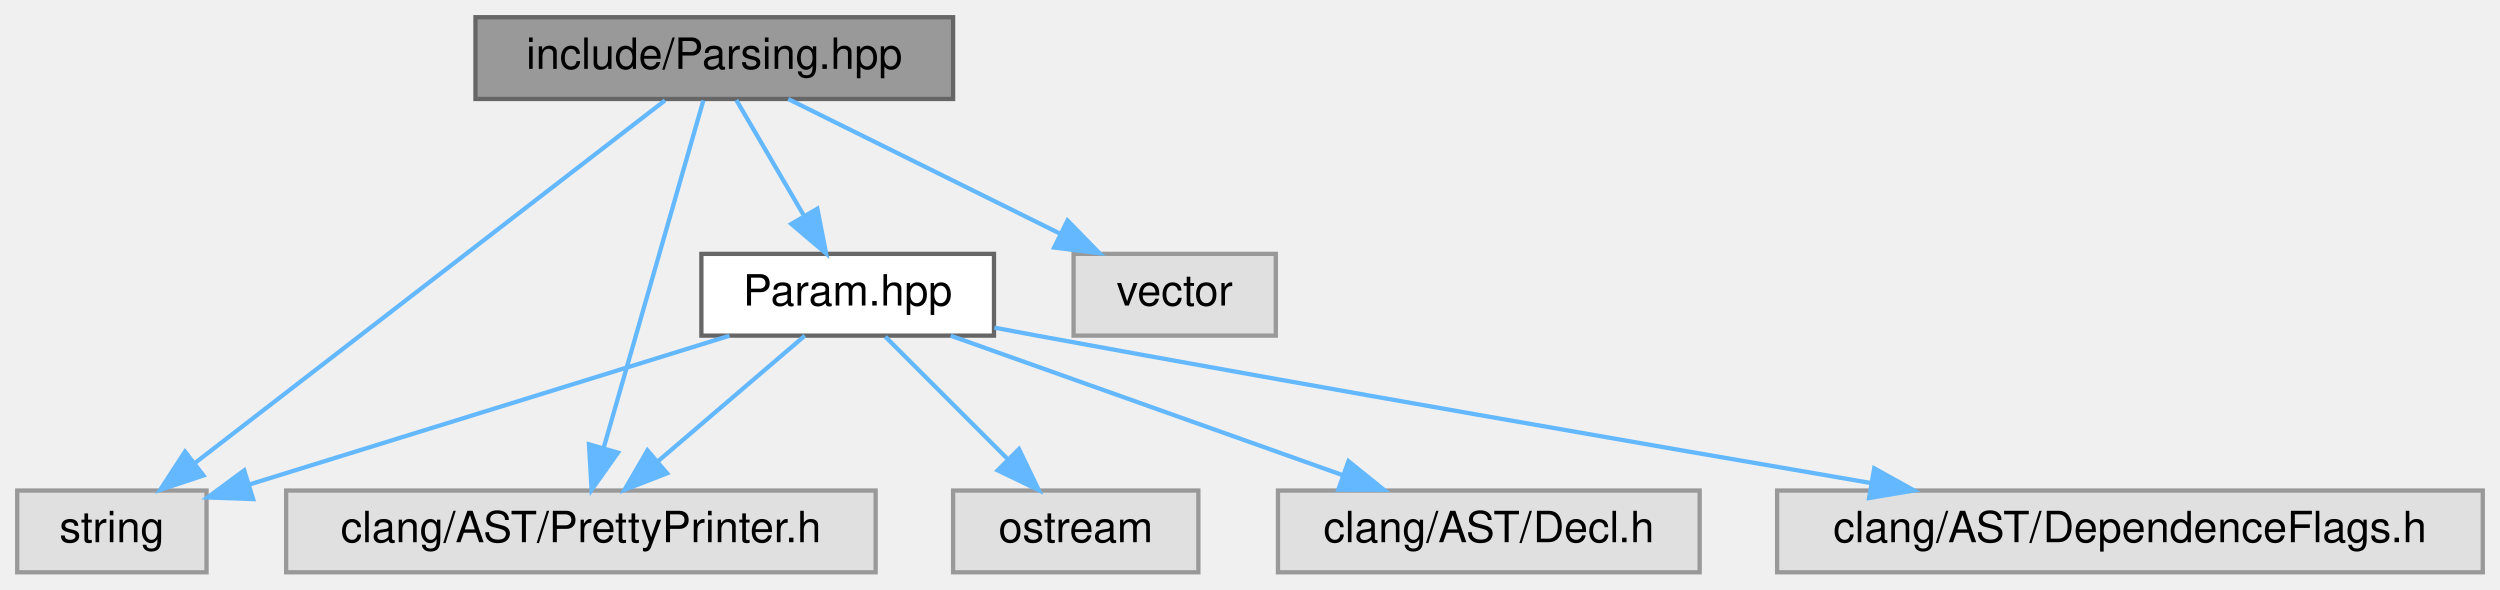
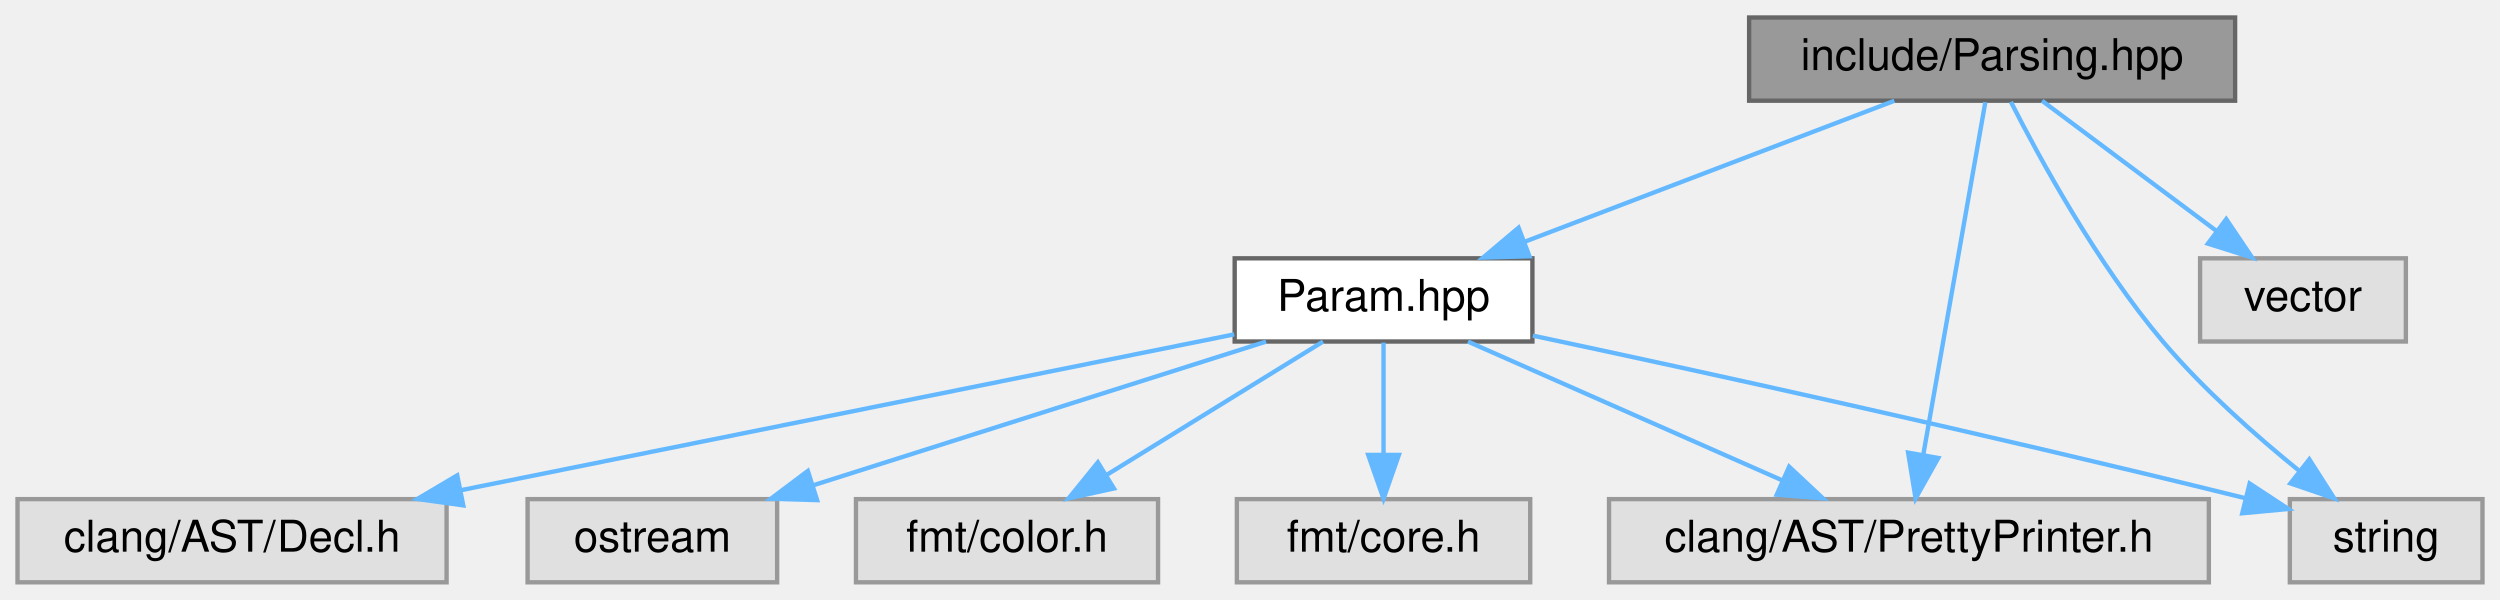
- <svg xmlns="http://www.w3.org/2000/svg" xmlns:xlink="http://www.w3.org/1999/xlink" width="581pt" height="137pt" viewBox="0.00 0.00 581.00 137.00">
+ <svg xmlns="http://www.w3.org/2000/svg" xmlns:xlink="http://www.w3.org/1999/xlink" width="571pt" height="137pt" viewBox="0.00 0.00 571.00 137.00">
  <g id="graph0" class="graph" transform="scale(1 1) rotate(0) translate(4 133)">
    <g id="Node000001" class="node">
      <g id="a_Node000001">
        <a xlink:title="Helper functions for parsing information from AST nodes.">
-           <polygon fill="#999999" stroke="#666666" points="217.5,-129 106.5,-129 106.5,-110 217.5,-110 217.5,-129" />
-           <text text-anchor="middle" x="162" y="-117" font-family="Helvetica,sans-Serif" font-size="10.00">include/Parsing.hpp</text>
+           <polygon fill="#999999" stroke="#666666" points="506.5,-129 395.5,-129 395.5,-110 506.5,-110 506.5,-129" />
+           <text text-anchor="middle" x="451" y="-117" font-family="Helvetica,sans-Serif" font-size="10.00">include/Parsing.hpp</text>
        </a>
      </g>
    </g>
    <g id="Node000002" class="node">
      <g id="a_Node000002">
-         <a xlink:title=" ">
-           <polygon fill="#e0e0e0" stroke="#999999" points="44,-19 0,-19 0,0 44,0 44,-19" />
-           <text text-anchor="middle" x="22" y="-7" font-family="Helvetica,sans-Serif" font-size="10.00">string</text>
+         <a xlink:href="Param_8hpp.html" target="_top" xlink:title=" ">
+           <polygon fill="white" stroke="#666666" points="346,-74 278,-74 278,-55 346,-55 346,-74" />
+           <text text-anchor="middle" x="312" y="-62" font-family="Helvetica,sans-Serif" font-size="10.00">Param.hpp</text>
        </a>
      </g>
    </g>
    <g id="edge1_Node000001_Node000002" class="edge">
      <g id="a_edge1_Node000001_Node000002">
        <a xlink:title=" ">
-           <path fill="none" stroke="#63b8ff" d="M150.54,-109.66C126.53,-91.14 70.71,-48.08 41.15,-25.28" />
-           <polygon fill="#63b8ff" stroke="#63b8ff" points="43.28,-22.5 33.22,-19.16 39,-28.04 43.28,-22.5" />
+           <path fill="none" stroke="#63b8ff" d="M428.67,-109.98C405.8,-101.27 370.04,-87.63 344.14,-77.75" />
+           <polygon fill="#63b8ff" stroke="#63b8ff" points="345.33,-74.46 334.74,-74.17 342.84,-81 345.33,-74.46" />
+         </a>
+       </g>
+     </g>
+     <g id="Node000006" class="node">
+       <g id="a_Node000006">
+         <a xlink:title=" ">
+           <polygon fill="#e0e0e0" stroke="#999999" points="500.5,-19 363.5,-19 363.5,0 500.5,0 500.5,-19" />
+           <text text-anchor="middle" x="432" y="-7" font-family="Helvetica,sans-Serif" font-size="10.00">clang/AST/PrettyPrinter.h</text>
+         </a>
+       </g>
+     </g>
+     <g id="edge8_Node000001_Node000006" class="edge">
+       <g id="a_edge8_Node000001_Node000006">
+         <a xlink:title=" ">
+           <path fill="none" stroke="#63b8ff" d="M449.45,-109.66C446.37,-92.17 439.44,-52.8 435.3,-29.27" />
+           <polygon fill="#63b8ff" stroke="#63b8ff" points="438.7,-28.4 433.52,-19.16 431.81,-29.61 438.7,-28.4" />
+         </a>
+       </g>
+     </g>
+     <g id="Node000008" class="node">
+       <g id="a_Node000008">
+         <a xlink:title=" ">
+           <polygon fill="#e0e0e0" stroke="#999999" points="563,-19 519,-19 519,0 563,0 563,-19" />
+           <text text-anchor="middle" x="541" y="-7" font-family="Helvetica,sans-Serif" font-size="10.00">string</text>
+         </a>
+       </g>
+     </g>
+     <g id="edge9_Node000001_Node000008" class="edge">
+       <g id="a_edge9_Node000001_Node000008">
+         <a xlink:title=" ">
+           <path fill="none" stroke="#63b8ff" d="M455.29,-109.73C461.79,-96.95 474.96,-72.78 490,-55 499.25,-44.07 511.25,-33.46 521.29,-25.34" />
+           <polygon fill="#63b8ff" stroke="#63b8ff" points="523.45,-28.09 529.15,-19.16 519.13,-22.59 523.45,-28.09" />
+         </a>
+       </g>
+     </g>
+     <g id="Node000009" class="node">
+       <g id="a_Node000009">
+         <a xlink:title=" ">
+           <polygon fill="#e0e0e0" stroke="#999999" points="545.5,-74 498.5,-74 498.5,-55 545.5,-55 545.5,-74" />
+           <text text-anchor="middle" x="522" y="-62" font-family="Helvetica,sans-Serif" font-size="10.00">vector</text>
+         </a>
+       </g>
+     </g>
+     <g id="edge10_Node000001_Node000009" class="edge">
+       <g id="a_edge10_Node000001_Node000009">
+         <a xlink:title=" ">
+           <path fill="none" stroke="#63b8ff" d="M462.41,-109.98C473.11,-102 489.34,-89.88 502.16,-80.31" />
+           <polygon fill="#63b8ff" stroke="#63b8ff" points="504.47,-82.96 510.39,-74.17 500.28,-77.35 504.47,-82.96" />
        </a>
      </g>
    </g>
    <g id="Node000003" class="node">
      <g id="a_Node000003">
        <a xlink:title=" ">
-           <polygon fill="#e0e0e0" stroke="#999999" points="292.5,-74 245.5,-74 245.5,-55 292.5,-55 292.5,-74" />
-           <text text-anchor="middle" x="269" y="-62" font-family="Helvetica,sans-Serif" font-size="10.00">vector</text>
+           <polygon fill="#e0e0e0" stroke="#999999" points="260.5,-19 191.5,-19 191.5,0 260.5,0 260.5,-19" />
+           <text text-anchor="middle" x="226" y="-7" font-family="Helvetica,sans-Serif" font-size="10.00">fmt/color.h</text>
        </a>
      </g>
    </g>
-     <g id="edge2_Node000001_Node000003" class="edge">
-       <g id="a_edge2_Node000001_Node000003">
+     <g id="edge2_Node000002_Node000003" class="edge">
+       <g id="a_edge2_Node000002_Node000003">
        <a xlink:title=" ">
-           <path fill="none" stroke="#63b8ff" d="M179.19,-109.98C196.25,-101.54 222.63,-88.47 242.4,-78.68" />
-           <polygon fill="#63b8ff" stroke="#63b8ff" points="244.09,-81.75 251.5,-74.17 240.98,-75.47 244.09,-81.75" />
+           <path fill="none" stroke="#63b8ff" d="M298.18,-54.98C284.85,-46.77 264.42,-34.18 248.69,-24.49" />
+           <polygon fill="#63b8ff" stroke="#63b8ff" points="250.42,-21.44 240.07,-19.17 246.75,-27.4 250.42,-21.44" />
        </a>
      </g>
    </g>
    <g id="Node000004" class="node">
      <g id="a_Node000004">
        <a xlink:title=" ">
-           <polygon fill="#e0e0e0" stroke="#999999" points="199.5,-19 62.5,-19 62.5,0 199.5,0 199.5,-19" />
-           <text text-anchor="middle" x="131" y="-7" font-family="Helvetica,sans-Serif" font-size="10.00">clang/AST/PrettyPrinter.h</text>
+           <polygon fill="#e0e0e0" stroke="#999999" points="345.5,-19 278.5,-19 278.5,0 345.5,0 345.5,-19" />
+           <text text-anchor="middle" x="312" y="-7" font-family="Helvetica,sans-Serif" font-size="10.00">fmt/core.h</text>
        </a>
      </g>
    </g>
-     <g id="edge3_Node000001_Node000004" class="edge">
-       <g id="a_edge3_Node000001_Node000004">
+     <g id="edge3_Node000002_Node000004" class="edge">
+       <g id="a_edge3_Node000002_Node000004">
        <a xlink:title=" ">
-           <path fill="none" stroke="#63b8ff" d="M159.46,-109.66C154.42,-92.09 143.04,-52.45 136.3,-28.95" />
-           <polygon fill="#63b8ff" stroke="#63b8ff" points="139.61,-27.8 133.49,-19.16 132.88,-29.74 139.61,-27.8" />
+           <path fill="none" stroke="#63b8ff" d="M312,-54.75C312,-47.8 312,-37.85 312,-29.13" />
+           <polygon fill="#63b8ff" stroke="#63b8ff" points="315.5,-29.09 312,-19.09 308.5,-29.09 315.5,-29.09" />
        </a>
      </g>
    </g>
    <g id="Node000005" class="node">
      <g id="a_Node000005">
-         <a xlink:href="Param_8hpp.html" target="_top" xlink:title=" ">
-           <polygon fill="white" stroke="#666666" points="227,-74 159,-74 159,-55 227,-55 227,-74" />
-           <text text-anchor="middle" x="193" y="-62" font-family="Helvetica,sans-Serif" font-size="10.00">Param.hpp</text>
+         <a xlink:title=" ">
+           <polygon fill="#e0e0e0" stroke="#999999" points="98,-19 0,-19 0,0 98,0 98,-19" />
+           <text text-anchor="middle" x="49" y="-7" font-family="Helvetica,sans-Serif" font-size="10.00">clang/AST/Decl.h</text>
        </a>
      </g>
    </g>
-     <g id="edge4_Node000001_Node000005" class="edge">
-       <g id="a_edge4_Node000001_Node000005">
+     <g id="edge4_Node000002_Node000005" class="edge">
+       <g id="a_edge4_Node000002_Node000005">
        <a xlink:title=" ">
-           <path fill="none" stroke="#63b8ff" d="M167.12,-109.75C171.36,-102.49 177.53,-91.95 182.78,-82.98" />
-           <polygon fill="#63b8ff" stroke="#63b8ff" points="185.95,-84.49 187.98,-74.09 179.91,-80.95 185.95,-84.49" />
+           <path fill="none" stroke="#63b8ff" d="M277.89,-56.63C233.06,-47.59 153.9,-31.64 101.43,-21.07" />
+           <polygon fill="#63b8ff" stroke="#63b8ff" points="101.81,-17.57 91.31,-19.03 100.43,-24.43 101.81,-17.57" />
        </a>
      </g>
    </g>
-     <g id="edge6_Node000005_Node000002" class="edge">
-       <g id="a_edge6_Node000005_Node000002">
+     <g id="edge5_Node000002_Node000006" class="edge">
+       <g id="a_edge5_Node000002_Node000006">
        <a xlink:title=" ">
-           <path fill="none" stroke="#63b8ff" d="M165.53,-54.98C135.11,-45.56 86.15,-30.38 54.03,-20.43" />
-           <polygon fill="#63b8ff" stroke="#63b8ff" points="54.82,-17.01 44.23,-17.39 52.75,-23.69 54.82,-17.01" />
-         </a>
-       </g>
-     </g>
-     <g id="edge9_Node000005_Node000004" class="edge">
-       <g id="a_edge9_Node000005_Node000004">
-         <a xlink:title=" ">
-           <path fill="none" stroke="#63b8ff" d="M183.04,-54.98C173.87,-47.15 160.06,-35.34 148.97,-25.86" />
-           <polygon fill="#63b8ff" stroke="#63b8ff" points="151.02,-23.01 141.14,-19.17 146.47,-28.33 151.02,-23.01" />
-         </a>
-       </g>
-     </g>
-     <g id="Node000006" class="node">
-       <g id="a_Node000006">
-         <a xlink:title=" ">
-           <polygon fill="#e0e0e0" stroke="#999999" points="274.5,-19 217.5,-19 217.5,0 274.5,0 274.5,-19" />
-           <text text-anchor="middle" x="246" y="-7" font-family="Helvetica,sans-Serif" font-size="10.00">ostream</text>
-         </a>
-       </g>
-     </g>
-     <g id="edge5_Node000005_Node000006" class="edge">
-       <g id="a_edge5_Node000005_Node000006">
-         <a xlink:title=" ">
-           <path fill="none" stroke="#63b8ff" d="M201.75,-54.75C209.47,-47.03 220.9,-35.6 230.22,-26.28" />
-           <polygon fill="#63b8ff" stroke="#63b8ff" points="232.81,-28.64 237.41,-19.09 227.86,-23.69 232.81,-28.64" />
+           <path fill="none" stroke="#63b8ff" d="M331.28,-54.98C350.67,-46.42 380.81,-33.11 403.07,-23.28" />
+           <polygon fill="#63b8ff" stroke="#63b8ff" points="404.64,-26.41 412.37,-19.17 401.81,-20.01 404.64,-26.41" />
        </a>
      </g>
    </g>
    <g id="Node000007" class="node">
      <g id="a_Node000007">
        <a xlink:title=" ">
-           <polygon fill="#e0e0e0" stroke="#999999" points="391,-19 293,-19 293,0 391,0 391,-19" />
-           <text text-anchor="middle" x="342" y="-7" font-family="Helvetica,sans-Serif" font-size="10.00">clang/AST/Decl.h</text>
+           <polygon fill="#e0e0e0" stroke="#999999" points="173.5,-19 116.5,-19 116.5,0 173.5,0 173.5,-19" />
+           <text text-anchor="middle" x="145" y="-7" font-family="Helvetica,sans-Serif" font-size="10.00">ostream</text>
        </a>
      </g>
    </g>
-     <g id="edge7_Node000005_Node000007" class="edge">
-       <g id="a_edge7_Node000005_Node000007">
+     <g id="edge6_Node000002_Node000007" class="edge">
+       <g id="a_edge6_Node000002_Node000007">
        <a xlink:title=" ">
-           <path fill="none" stroke="#63b8ff" d="M216.94,-54.98C241.56,-46.23 280.12,-32.51 307.92,-22.62" />
-           <polygon fill="#63b8ff" stroke="#63b8ff" points="309.38,-25.82 317.62,-19.17 307.03,-19.22 309.38,-25.82" />
+           <path fill="none" stroke="#63b8ff" d="M285.17,-54.98C257.13,-46.09 212.95,-32.07 181.7,-22.15" />
+           <polygon fill="#63b8ff" stroke="#63b8ff" points="182.63,-18.77 172.04,-19.08 180.51,-25.44 182.63,-18.77" />
        </a>
      </g>
    </g>
-     <g id="Node000008" class="node">
-       <g id="a_Node000008">
+     <g id="edge7_Node000002_Node000008" class="edge">
+       <g id="a_edge7_Node000002_Node000008">
        <a xlink:title=" ">
-           <polygon fill="#e0e0e0" stroke="#999999" points="573,-19 409,-19 409,0 573,0 573,-19" />
-           <text text-anchor="middle" x="491" y="-7" font-family="Helvetica,sans-Serif" font-size="10.00">clang/AST/DependenceFlags.h</text>
-         </a>
-       </g>
-     </g>
-     <g id="edge8_Node000005_Node000008" class="edge">
-       <g id="a_edge8_Node000005_Node000008">
-         <a xlink:title=" ">
-           <path fill="none" stroke="#63b8ff" d="M227.1,-56.85C230.44,-56.22 233.79,-55.59 237,-55 303.25,-42.8 379.37,-29.57 430.87,-20.73" />
-           <polygon fill="#63b8ff" stroke="#63b8ff" points="431.57,-24.16 440.83,-19.02 430.38,-17.26 431.57,-24.16" />
+           <path fill="none" stroke="#63b8ff" d="M346.1,-56.34C383.64,-48.35 446,-34.75 508.63,-19.26" />
+           <polygon fill="#63b8ff" stroke="#63b8ff" points="509.82,-22.57 518.68,-16.75 508.13,-15.77 509.82,-22.57" />
        </a>
      </g>
    </g>
  </g>
</svg>
